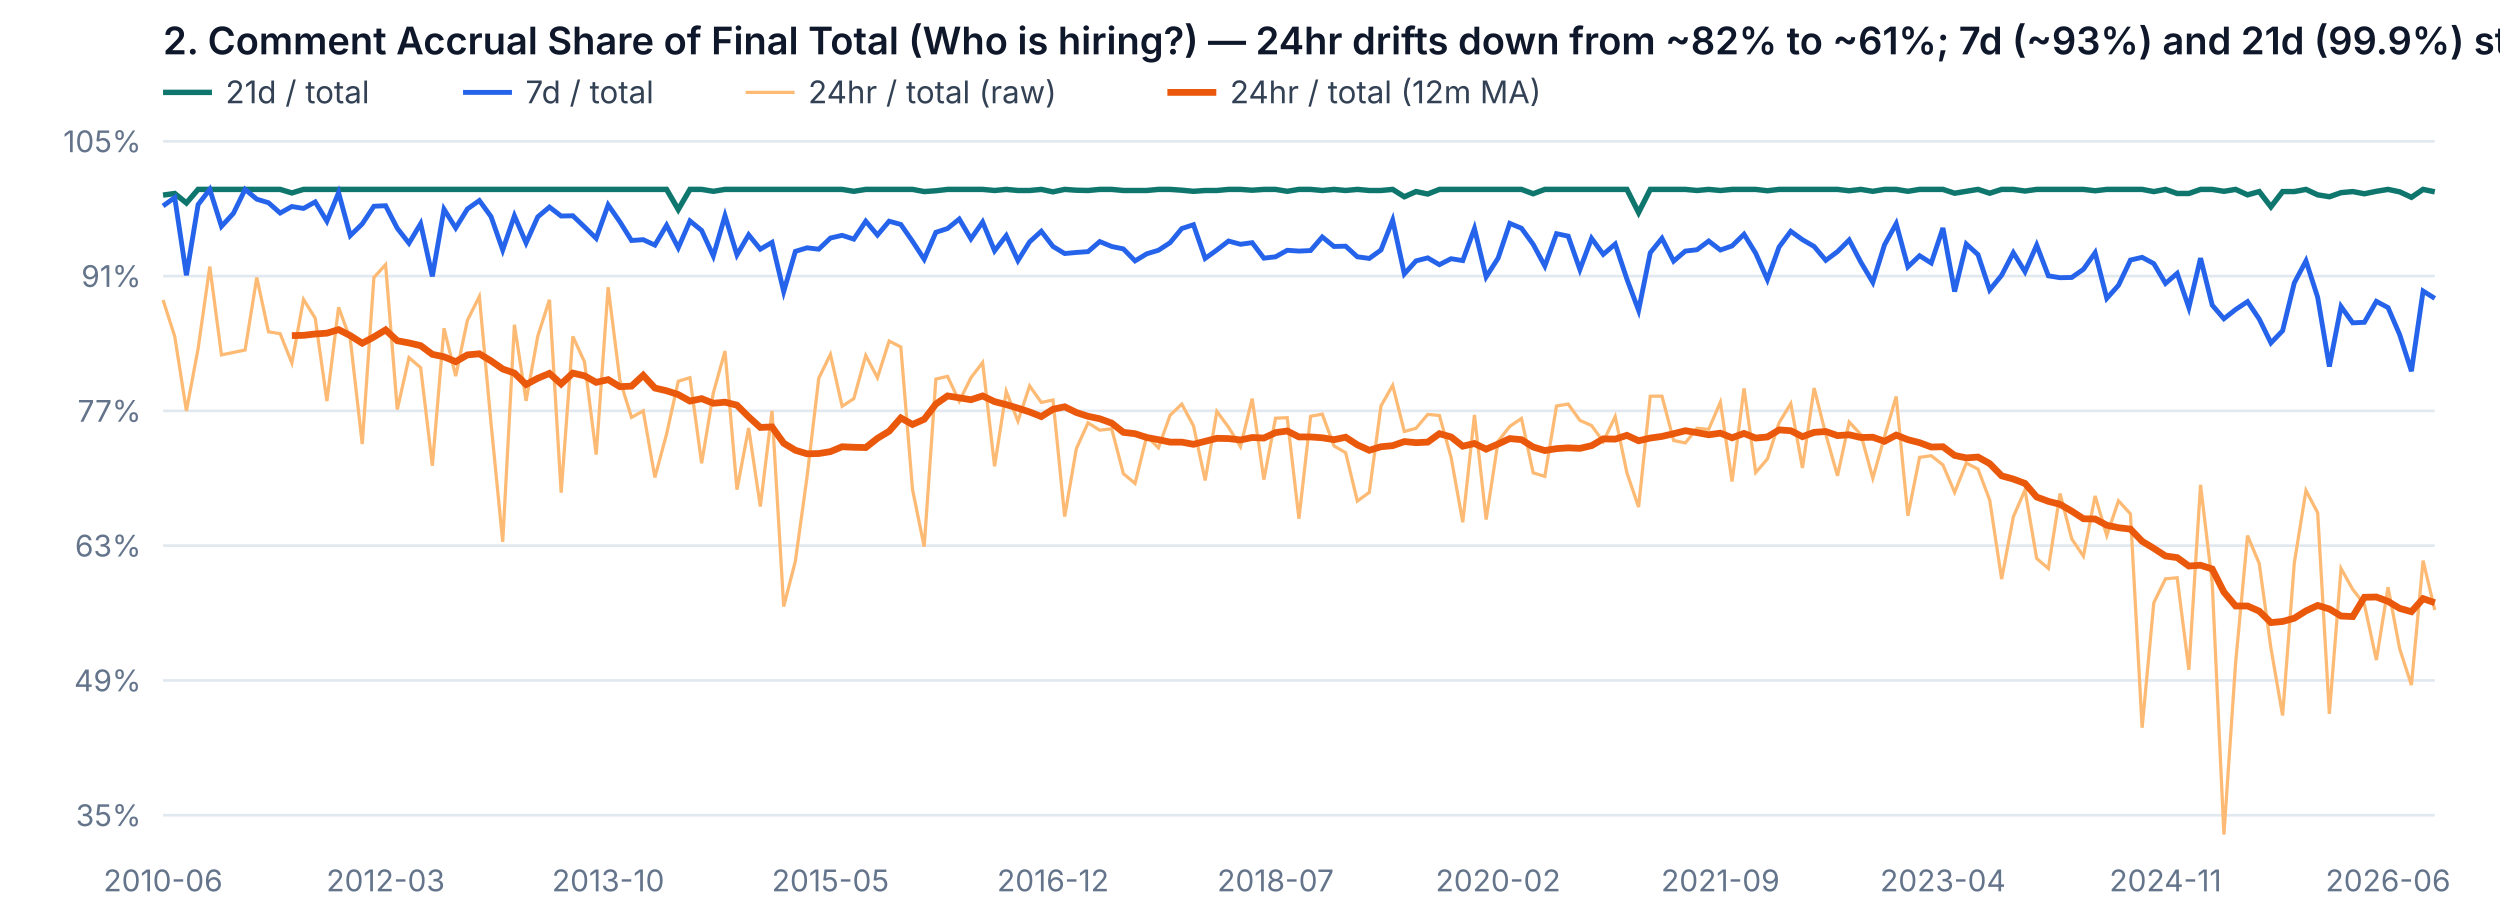
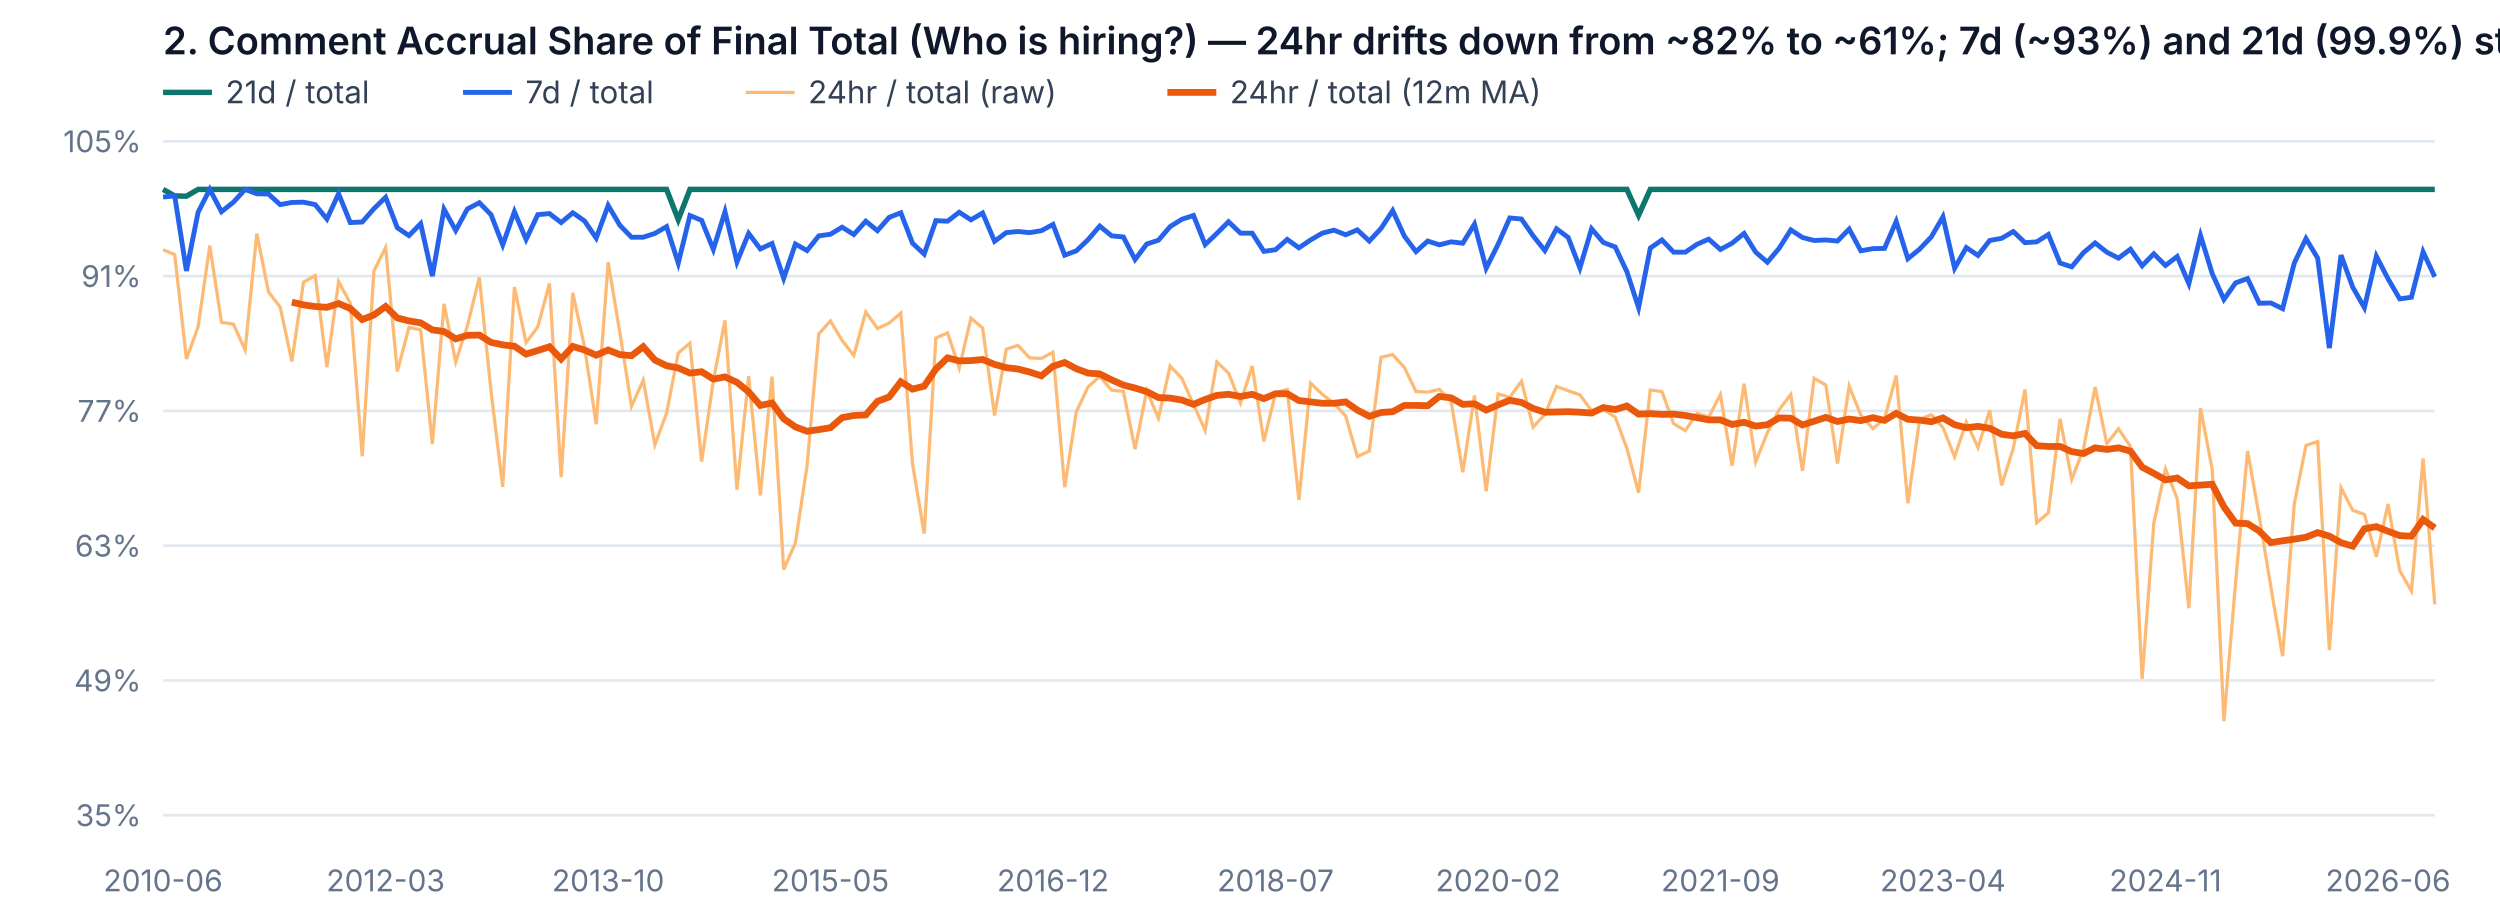
<svg xmlns="http://www.w3.org/2000/svg" viewBox="0 0 920 340" width="920" height="340" style="background:#fff;border:1px solid #e2e8f0;border-radius:8px">
  <text x="60" y="20" fill="#0f172a" font-size="14" font-weight="600" font-family="system-ui, -apple-system, sans-serif">2. Comment Accrual Share of Final Total (Who is hiring?) — 24hr drifts down from ~82% to ~61%; 7d (~93%) and 21d (99.9%) stay stable</text>
  <line x1="60" y1="34" x2="78" y2="34" stroke="#0f766e" stroke-width="2" />
  <text x="83" y="38" fill="#334155" font-size="11.5" font-family="system-ui, -apple-system, sans-serif">21d / total</text>
  <line x1="170.4" y1="34" x2="188.4" y2="34" stroke="#2563eb" stroke-width="1.8" />
  <text x="193.4" y="38" fill="#334155" font-size="11.5" font-family="system-ui, -apple-system, sans-serif">7d / total</text>
  <line x1="274.4" y1="34" x2="292.4" y2="34" stroke="#fdba74" stroke-width="1.2" />
  <text x="297.4" y="38" fill="#334155" font-size="11.5" font-family="system-ui, -apple-system, sans-serif">24hr / total (raw)</text>
  <line x1="429.6" y1="34" x2="447.6" y2="34" stroke="#ea580c" stroke-width="2.5" />
  <text x="452.6" y="38" fill="#334155" font-size="11.5" font-family="system-ui, -apple-system, sans-serif">24hr / total (12m MA)</text>
  <line x1="60" y1="300.0" x2="896" y2="300.0" stroke="#e2e8f0" />
  <text x="52" y="304.0" text-anchor="end" fill="#64748b" font-size="11" font-family="system-ui, -apple-system, sans-serif">35%</text>
  <line x1="60" y1="250.4" x2="896" y2="250.4" stroke="#e2e8f0" />
  <text x="52" y="254.4" text-anchor="end" fill="#64748b" font-size="11" font-family="system-ui, -apple-system, sans-serif">49%</text>
  <line x1="60" y1="200.8" x2="896" y2="200.8" stroke="#e2e8f0" />
  <text x="52" y="204.8" text-anchor="end" fill="#64748b" font-size="11" font-family="system-ui, -apple-system, sans-serif">63%</text>
  <line x1="60" y1="151.2" x2="896" y2="151.2" stroke="#e2e8f0" />
  <text x="52" y="155.2" text-anchor="end" fill="#64748b" font-size="11" font-family="system-ui, -apple-system, sans-serif">77%</text>
  <line x1="60" y1="101.6" x2="896" y2="101.6" stroke="#e2e8f0" />
  <text x="52" y="105.6" text-anchor="end" fill="#64748b" font-size="11" font-family="system-ui, -apple-system, sans-serif">91%</text>
  <line x1="60" y1="52.0" x2="896" y2="52.0" stroke="#e2e8f0" />
  <text x="52" y="56.0" text-anchor="end" fill="#64748b" font-size="11" font-family="system-ui, -apple-system, sans-serif">105%</text>
  <text x="60.0" y="328" text-anchor="middle" fill="#64748b" font-size="11" font-family="system-ui, -apple-system, sans-serif">2010-06</text>
  <text x="141.9" y="328" text-anchor="middle" fill="#64748b" font-size="11" font-family="system-ui, -apple-system, sans-serif">2012-03</text>
  <text x="223.8" y="328" text-anchor="middle" fill="#64748b" font-size="11" font-family="system-ui, -apple-system, sans-serif">2013-10</text>
  <text x="305.6" y="328" text-anchor="middle" fill="#64748b" font-size="11" font-family="system-ui, -apple-system, sans-serif">2015-05</text>
  <text x="387.5" y="328" text-anchor="middle" fill="#64748b" font-size="11" font-family="system-ui, -apple-system, sans-serif">2016-12</text>
  <text x="469.4" y="328" text-anchor="middle" fill="#64748b" font-size="11" font-family="system-ui, -apple-system, sans-serif">2018-07</text>
  <text x="551.3" y="328" text-anchor="middle" fill="#64748b" font-size="11" font-family="system-ui, -apple-system, sans-serif">2020-02</text>
  <text x="633.1" y="328" text-anchor="middle" fill="#64748b" font-size="11" font-family="system-ui, -apple-system, sans-serif">2021-09</text>
  <text x="715.0" y="328" text-anchor="middle" fill="#64748b" font-size="11" font-family="system-ui, -apple-system, sans-serif">2023-04</text>
  <text x="796.9" y="328" text-anchor="middle" fill="#64748b" font-size="11" font-family="system-ui, -apple-system, sans-serif">2024-11</text>
  <text x="878.8" y="328" text-anchor="middle" fill="#64748b" font-size="11" font-family="system-ui, -apple-system, sans-serif">2026-06</text>
-   <path d="M60.0,71.8 L64.3,71.2 L68.6,74.7 L72.9,69.7 L77.2,69.7 L81.5,69.7 L85.9,69.7 L90.2,69.7 L94.5,69.7 L98.8,69.7 L103.1,69.7 L107.4,71.0 L111.7,69.7 L116.0,69.7 L120.3,69.7 L124.6,69.7 L128.9,69.7 L133.3,69.7 L137.6,69.7 L141.9,69.7 L146.2,69.7 L150.5,69.7 L154.8,69.7 L159.1,69.7 L163.4,69.7 L167.7,69.7 L172.0,69.7 L176.4,69.7 L180.7,69.7 L185.0,69.7 L189.3,69.7 L193.6,69.7 L197.9,69.7 L202.2,69.7 L206.5,69.7 L210.8,69.7 L215.1,69.7 L219.4,69.7 L223.8,69.7 L228.1,69.7 L232.4,69.7 L236.7,69.7 L241.0,69.7 L245.3,69.7 L249.6,77.1 L253.9,69.7 L258.2,69.7 L262.5,70.4 L266.8,69.7 L271.2,69.7 L275.5,69.7 L279.8,69.7 L284.1,69.7 L288.4,69.7 L292.7,69.7 L297.0,69.7 L301.3,69.7 L305.6,69.7 L309.9,69.7 L314.2,70.4 L318.6,69.7 L322.9,69.7 L327.2,69.7 L331.5,69.7 L335.8,69.7 L340.1,70.5 L344.4,70.2 L348.7,69.7 L353.0,69.7 L357.3,69.7 L361.6,69.7 L366.0,70.1 L370.3,69.7 L374.6,70.1 L378.9,70.1 L383.2,69.7 L387.5,70.6 L391.8,69.7 L396.1,70.0 L400.4,70.1 L404.7,69.7 L409.1,69.7 L413.4,70.1 L417.7,70.1 L422.0,70.1 L426.3,69.7 L430.6,69.7 L434.9,70.0 L439.2,70.4 L443.5,70.1 L447.8,70.1 L452.1,69.7 L456.5,69.7 L460.8,70.0 L465.1,69.7 L469.4,69.7 L473.7,70.4 L478.0,69.7 L482.3,69.7 L486.6,70.1 L490.9,69.7 L495.2,70.1 L499.5,69.7 L503.9,70.1 L508.2,70.1 L512.5,69.7 L516.8,72.4 L521.1,70.5 L525.4,71.4 L529.7,69.7 L534.0,69.7 L538.3,69.7 L542.6,69.7 L546.9,69.7 L551.3,69.7 L555.6,69.7 L559.9,69.7 L564.2,71.3 L568.5,69.7 L572.8,69.7 L577.1,69.7 L581.4,69.7 L585.7,69.7 L590.0,69.7 L594.4,69.7 L598.7,69.7 L603.0,78.2 L607.3,69.7 L611.6,69.7 L615.9,69.7 L620.2,69.7 L624.5,70.1 L628.8,69.7 L633.1,70.1 L637.4,69.7 L641.8,69.7 L646.1,69.7 L650.4,70.2 L654.7,69.7 L659.0,69.7 L663.3,69.7 L667.6,69.7 L671.9,69.7 L676.2,69.7 L680.5,70.2 L684.8,69.7 L689.2,70.4 L693.5,69.7 L697.8,69.7 L702.1,70.4 L706.4,69.7 L710.7,69.7 L715.0,69.7 L719.3,71.1 L723.6,70.4 L727.9,69.7 L732.2,71.1 L736.6,69.7 L740.9,69.7 L745.2,70.3 L749.5,69.7 L753.8,69.7 L758.1,69.7 L762.4,69.7 L766.7,69.7 L771.0,70.2 L775.3,69.7 L779.6,69.7 L784.0,69.7 L788.3,69.7 L792.6,70.5 L796.9,69.7 L801.2,71.2 L805.5,71.2 L809.8,69.7 L814.1,69.7 L818.4,70.4 L822.7,69.7 L827.1,71.7 L831.4,70.5 L835.7,76.1 L840.0,70.5 L844.3,70.5 L848.6,69.7 L852.9,71.7 L857.2,72.4 L861.5,70.9 L865.8,70.5 L870.1,71.3 L874.5,70.4 L878.8,69.7 L883.1,70.6 L887.4,72.6 L891.7,69.7 L896.0,70.6" fill="none" stroke="#0f766e" stroke-width="2" opacity="1" />
-   <path d="M60.0,75.8 L64.3,72.7 L68.6,101.3 L72.9,75.3 L77.2,69.7 L81.5,83.3 L85.9,78.5 L90.2,69.7 L94.5,73.3 L98.8,74.6 L103.1,78.4 L107.4,76.0 L111.7,76.7 L116.0,74.3 L120.3,81.4 L124.6,70.9 L128.9,86.7 L133.3,82.4 L137.6,75.9 L141.9,75.7 L146.2,84.0 L150.5,89.5 L154.8,82.3 L159.1,101.7 L163.4,77.0 L167.7,83.9 L172.0,76.9 L176.4,73.8 L180.7,79.7 L185.0,92.0 L189.3,79.4 L193.6,89.4 L197.9,79.8 L202.2,76.2 L206.5,79.5 L210.8,79.4 L215.1,83.5 L219.4,87.7 L223.8,75.4 L228.1,81.6 L232.4,88.5 L236.7,88.2 L241.0,90.2 L245.3,82.9 L249.6,91.2 L253.9,81.3 L258.2,84.8 L262.5,94.2 L266.8,79.4 L271.2,93.8 L275.5,86.4 L279.8,91.7 L284.1,89.2 L288.4,107.3 L292.7,92.5 L297.0,91.2 L301.3,91.7 L305.6,87.6 L309.9,86.6 L314.2,88.0 L318.6,81.4 L322.9,86.5 L327.2,81.4 L331.5,82.6 L335.8,88.8 L340.1,95.4 L344.4,85.5 L348.7,84.1 L353.0,80.6 L357.3,87.9 L361.6,81.7 L366.0,92.3 L370.3,86.7 L374.6,95.9 L378.9,89.0 L383.2,85.1 L387.5,90.7 L391.8,93.3 L396.1,92.9 L400.4,92.6 L404.7,88.9 L409.1,90.7 L413.4,91.6 L417.7,96.0 L422.0,93.4 L426.3,92.1 L430.6,89.3 L434.9,84.1 L439.2,82.7 L443.5,95.1 L447.8,92.0 L452.1,88.7 L456.5,89.9 L460.8,89.3 L465.1,95.0 L469.4,94.5 L473.7,92.1 L478.0,92.4 L482.3,92.2 L486.6,87.2 L490.9,90.7 L495.2,90.6 L499.5,94.5 L503.9,95.1 L508.2,92.0 L512.5,81.0 L516.8,100.8 L521.1,96.0 L525.4,94.9 L529.7,97.4 L534.0,95.2 L538.3,95.9 L542.6,84.1 L546.9,101.9 L551.3,95.0 L555.6,82.2 L559.9,84.0 L564.2,89.9 L568.5,97.9 L572.8,86.0 L577.1,86.9 L581.4,99.2 L585.7,87.7 L590.0,93.6 L594.4,89.8 L598.7,102.7 L603.0,114.2 L607.3,93.0 L611.6,87.7 L615.9,96.1 L620.2,92.4 L624.5,91.9 L628.8,88.7 L633.1,92.0 L637.4,90.5 L641.8,86.2 L646.1,93.2 L650.4,102.9 L654.7,90.9 L659.0,85.1 L663.3,88.2 L667.6,90.7 L671.9,95.8 L676.2,92.6 L680.5,88.3 L684.8,96.5 L689.2,103.9 L693.5,90.1 L697.8,82.3 L702.1,98.2 L706.4,94.1 L710.7,96.8 L715.0,83.9 L719.3,107.3 L723.6,89.8 L727.9,93.7 L732.2,106.7 L736.6,101.3 L740.9,93.0 L745.2,100.0 L749.5,90.2 L753.8,101.5 L758.1,102.2 L762.4,102.1 L766.7,99.1 L771.0,93.0 L775.3,109.8 L779.6,105.0 L784.0,95.7 L788.3,94.7 L792.6,97.0 L796.9,104.3 L801.2,100.6 L805.5,113.2 L809.8,95.0 L814.1,112.3 L818.4,117.3 L822.7,113.9 L827.1,111.0 L831.4,117.4 L835.7,126.2 L840.0,121.7 L844.3,104.1 L848.6,96.0 L852.9,109.4 L857.2,134.9 L861.5,112.8 L865.8,118.8 L870.1,118.6 L874.5,110.9 L878.8,113.2 L883.1,123.2 L887.4,136.6 L891.7,107.1 L896.0,109.8" fill="none" stroke="#2563eb" stroke-width="1.8" opacity="1" />
-   <path d="M60.0,110.4 L64.3,123.8 L68.6,151.2 L72.9,128.3 L77.2,98.1 L81.5,130.6 L85.9,129.7 L90.2,128.8 L94.5,102.1 L98.8,122.1 L103.1,122.8 L107.4,133.6 L111.7,110.2 L116.0,117.1 L120.3,147.6 L124.6,113.1 L128.9,124.8 L133.3,163.4 L137.6,102.1 L141.9,97.4 L146.2,150.7 L150.5,131.6 L154.8,135.3 L159.1,171.4 L163.4,120.8 L167.7,138.4 L172.0,117.9 L176.4,109.1 L180.7,155.8 L185.0,199.4 L189.3,119.5 L193.6,147.5 L197.9,123.7 L202.2,110.3 L206.5,181.3 L210.8,123.8 L215.1,133.2 L219.4,167.3 L223.8,105.7 L228.1,139.8 L232.4,153.6 L236.7,151.2 L241.0,175.7 L245.3,159.7 L249.6,140.3 L253.9,139.0 L258.2,170.5 L262.5,144.6 L266.8,129.2 L271.2,180.2 L275.5,157.5 L279.8,186.4 L284.1,151.2 L288.4,223.2 L292.7,206.5 L297.0,175.4 L301.3,139.2 L305.6,130.4 L309.9,149.5 L314.2,146.7 L318.6,130.8 L322.9,139.0 L327.2,125.5 L331.5,127.7 L335.8,180.1 L340.1,201.2 L344.4,139.5 L348.7,138.5 L353.0,147.7 L357.3,139.0 L361.6,133.4 L366.0,171.6 L370.3,144.0 L374.6,155.0 L378.9,142.0 L383.2,148.1 L387.5,147.2 L391.8,190.1 L396.1,165.1 L400.4,155.6 L404.7,158.3 L409.1,157.8 L413.4,174.3 L417.7,177.9 L422.0,160.5 L426.3,164.8 L430.6,152.8 L434.9,148.7 L439.2,156.7 L443.5,176.8 L447.8,151.4 L452.1,157.2 L456.5,164.4 L460.8,146.7 L465.1,176.5 L469.4,153.9 L473.7,153.7 L478.0,190.9 L482.3,153.2 L486.6,152.4 L490.9,164.1 L495.2,166.6 L499.5,184.4 L503.9,181.2 L508.2,149.4 L512.5,141.8 L516.8,158.8 L521.1,157.6 L525.4,152.5 L529.7,152.9 L534.0,168.3 L538.3,192.2 L542.6,152.7 L546.9,191.2 L551.3,162.4 L555.6,156.9 L559.9,154.0 L564.2,174.0 L568.5,175.3 L572.8,149.4 L577.1,148.7 L581.4,154.7 L585.7,156.6 L590.0,162.5 L594.4,153.3 L598.7,174.0 L603.0,186.6 L607.3,145.8 L611.6,145.8 L615.9,162.1 L620.2,163.0 L624.5,157.6 L628.8,158.0 L633.1,148.0 L637.4,177.2 L641.8,142.9 L646.1,173.9 L650.4,168.9 L654.7,155.6 L659.0,148.5 L663.3,172.2 L667.6,142.8 L671.9,159.9 L676.2,175.1 L680.5,155.3 L684.8,159.9 L689.2,176.0 L693.5,160.7 L697.8,145.9 L702.1,189.8 L706.4,168.3 L710.7,167.7 L715.0,171.1 L719.3,181.2 L723.6,170.4 L727.9,172.6 L732.2,184.0 L736.6,213.1 L740.9,190.2 L745.2,180.3 L749.5,205.5 L753.8,209.2 L758.1,181.6 L762.4,198.3 L766.7,204.7 L771.0,182.5 L775.3,197.1 L779.6,184.3 L784.0,189.1 L788.3,267.8 L792.6,221.8 L796.9,213.0 L801.2,212.6 L805.5,246.5 L809.8,178.4 L814.1,214.6 L818.4,307.1 L822.7,244.0 L827.1,197.1 L831.4,207.4 L835.7,238.5 L840.0,263.3 L844.3,207.2 L848.6,180.5 L852.9,188.7 L857.2,262.7 L861.5,209.2 L865.8,216.9 L870.1,222.4 L874.5,242.9 L878.8,216.1 L883.1,238.8 L887.4,252.1 L891.7,206.3 L896.0,224.5" fill="none" stroke="#fdba74" stroke-width="1.2" opacity="1" />
-   <path d="M107.4,123.5 L111.7,123.4 L116.0,122.9 L120.3,122.6 L124.6,121.3 L128.9,123.5 L133.3,126.3 L137.6,124.0 L141.9,121.4 L146.2,125.4 L150.5,126.2 L154.8,127.2 L159.1,130.4 L163.4,131.3 L167.7,133.1 L172.0,130.6 L176.4,130.2 L180.7,132.8 L185.0,135.8 L189.3,137.3 L193.6,141.5 L197.9,139.2 L202.2,137.4 L206.5,141.3 L210.8,137.3 L215.1,138.3 L219.4,140.7 L223.8,139.7 L228.1,142.3 L232.4,142.1 L236.7,138.1 L241.0,142.8 L245.3,143.8 L249.6,145.2 L253.9,147.6 L258.2,146.7 L262.5,148.4 L266.8,148.0 L271.2,149.1 L275.5,153.4 L279.8,157.3 L284.1,157.1 L288.4,163.1 L292.7,165.7 L297.0,167.0 L301.3,166.9 L305.6,166.2 L309.9,164.4 L314.2,164.6 L318.6,164.7 L322.9,161.3 L327.2,158.7 L331.5,153.8 L335.8,156.2 L340.1,154.3 L344.4,148.7 L348.7,145.7 L353.0,146.4 L357.3,147.1 L361.6,145.7 L366.0,147.8 L370.3,148.9 L374.6,150.2 L378.9,151.6 L383.2,153.3 L387.5,150.6 L391.8,149.7 L396.1,151.8 L400.4,153.2 L404.7,154.1 L409.1,155.7 L413.4,159.1 L417.7,159.6 L422.0,161.0 L426.3,161.8 L430.6,162.7 L434.9,162.7 L439.2,163.5 L443.5,162.4 L447.8,161.3 L452.1,161.4 L456.5,161.9 L460.8,161.0 L465.1,161.2 L469.4,159.2 L473.7,158.6 L478.0,160.8 L482.3,160.8 L486.6,161.1 L490.9,161.8 L495.2,160.9 L499.5,163.7 L503.9,165.7 L508.2,164.4 L512.5,164.0 L516.8,162.5 L521.1,162.9 L525.4,162.7 L529.7,159.6 L534.0,160.8 L538.3,164.2 L542.6,163.2 L546.9,165.3 L551.3,163.4 L555.6,161.4 L559.9,161.8 L564.2,164.5 L568.5,165.8 L572.8,165.1 L577.1,164.8 L581.4,165.0 L585.7,164.0 L590.0,161.5 L594.4,161.6 L598.7,160.2 L603.0,162.2 L607.3,161.2 L611.6,160.6 L615.9,159.6 L620.2,158.5 L624.5,159.2 L628.8,160.0 L633.1,159.4 L637.4,161.1 L641.8,159.5 L646.1,161.2 L650.4,160.8 L654.7,158.2 L659.0,158.5 L663.3,160.7 L667.6,159.1 L671.9,158.8 L676.2,160.3 L680.5,160.0 L684.8,161.0 L689.2,160.9 L693.5,162.4 L697.8,160.1 L702.1,161.8 L706.4,162.9 L710.7,164.5 L715.0,164.4 L719.3,167.6 L723.6,168.5 L727.9,168.2 L732.2,170.6 L736.6,175.1 L740.9,176.3 L745.2,177.9 L749.5,182.9 L753.8,184.5 L758.1,185.6 L762.4,188.1 L766.7,190.9 L771.0,191.0 L775.3,193.3 L779.6,194.2 L784.0,194.7 L788.3,199.2 L792.6,201.8 L796.9,204.6 L801.2,205.2 L805.5,208.3 L809.8,208.0 L814.1,209.4 L818.4,217.9 L822.7,223.0 L827.1,223.0 L831.4,224.9 L835.7,229.1 L840.0,228.7 L844.3,227.5 L848.6,224.8 L852.9,222.8 L857.2,224.1 L861.5,226.7 L865.8,226.9 L870.1,219.8 L874.5,219.7 L878.8,221.3 L883.1,223.9 L887.4,225.1 L891.7,220.3 L896.0,221.8" fill="none" stroke="#ea580c" stroke-width="2.5" opacity="1" />
+   <path d="M60.0,69.7 L64.3,72.1 L68.6,72.2 L72.9,69.7 L77.2,69.7 L81.5,69.7 L85.9,69.7 L90.2,69.7 L94.5,69.7 L98.8,69.7 L103.1,69.7 L107.4,69.7 L111.7,69.7 L116.0,69.7 L120.3,69.7 L124.6,69.7 L128.9,69.7 L133.3,69.7 L137.6,69.7 L141.9,69.7 L146.2,69.7 L150.5,69.7 L154.8,69.7 L159.1,69.7 L163.4,69.7 L167.7,69.7 L172.0,69.7 L176.4,69.7 L180.7,69.7 L185.0,69.7 L189.3,69.7 L193.6,69.7 L197.9,69.7 L202.2,69.7 L206.5,69.7 L210.8,69.7 L215.1,69.7 L219.4,69.7 L223.8,69.7 L228.1,69.7 L232.4,69.7 L236.7,69.7 L241.0,69.7 L245.3,69.7 L249.6,80.8 L253.9,69.7 L258.2,69.7 L262.5,69.7 L266.8,69.7 L271.2,69.7 L275.5,69.7 L279.8,69.7 L284.1,69.7 L288.4,69.7 L292.7,69.7 L297.0,69.7 L301.3,69.7 L305.6,69.7 L309.9,69.7 L314.2,69.7 L318.6,69.7 L322.9,69.7 L327.2,69.7 L331.5,69.7 L335.8,69.7 L340.1,69.7 L344.4,69.7 L348.7,69.7 L353.0,69.7 L357.3,69.7 L361.6,69.7 L366.0,69.7 L370.3,69.7 L374.6,69.7 L378.9,69.7 L383.2,69.7 L387.5,69.7 L391.8,69.7 L396.1,69.7 L400.4,69.7 L404.7,69.7 L409.1,69.7 L413.4,69.7 L417.7,69.7 L422.0,69.7 L426.3,69.7 L430.6,69.7 L434.9,69.7 L439.2,69.7 L443.5,69.7 L447.8,69.7 L452.1,69.7 L456.5,69.7 L460.8,69.7 L465.1,69.7 L469.4,69.7 L473.7,69.7 L478.0,69.7 L482.3,69.7 L486.6,69.7 L490.9,69.7 L495.2,69.7 L499.5,69.7 L503.9,69.7 L508.2,69.7 L512.5,69.7 L516.8,69.7 L521.1,69.7 L525.4,69.7 L529.7,69.7 L534.0,69.7 L538.3,69.7 L542.6,69.7 L546.9,69.7 L551.3,69.7 L555.6,69.7 L559.9,69.7 L564.2,69.7 L568.5,69.7 L572.8,69.7 L577.1,69.7 L581.4,69.7 L585.7,69.7 L590.0,69.7 L594.4,69.7 L598.7,69.7 L603.0,79.2 L607.3,69.7 L611.6,69.7 L615.9,69.7 L620.2,69.7 L624.5,69.7 L628.8,69.7 L633.1,69.7 L637.4,69.7 L641.8,69.7 L646.1,69.7 L650.4,69.7 L654.7,69.7 L659.0,69.7 L663.3,69.7 L667.6,69.7 L671.9,69.7 L676.2,69.7 L680.5,69.7 L684.8,69.7 L689.2,69.7 L693.5,69.7 L697.8,69.7 L702.1,69.7 L706.4,69.7 L710.7,69.7 L715.0,69.7 L719.3,69.7 L723.6,69.7 L727.9,69.7 L732.2,69.7 L736.6,69.7 L740.9,69.7 L745.2,69.7 L749.5,69.7 L753.8,69.7 L758.1,69.7 L762.4,69.7 L766.7,69.7 L771.0,69.7 L775.3,69.7 L779.6,69.7 L784.0,69.7 L788.3,69.7 L792.6,69.7 L796.9,69.7 L801.2,69.7 L805.5,69.7 L809.8,69.7 L814.1,69.7 L818.4,69.7 L822.7,69.7 L827.1,69.7 L831.4,69.7 L835.7,69.7 L840.0,69.7 L844.3,69.7 L848.6,69.7 L852.9,69.7 L857.2,69.7 L861.5,69.7 L865.8,69.7 L870.1,69.7 L874.5,69.7 L878.8,69.7 L883.1,69.7 L887.4,69.7 L891.7,69.7 L896.0,69.7" fill="none" stroke="#0f766e" stroke-width="2" opacity="1" />
+   <path d="M60.0,72.5 L64.3,72.1 L68.6,99.7 L72.9,78.1 L77.2,69.7 L81.5,77.9 L85.9,74.4 L90.2,69.7 L94.5,71.3 L98.8,71.4 L103.1,75.3 L107.4,74.5 L111.7,74.4 L116.0,75.3 L120.3,80.6 L124.6,71.3 L128.9,81.9 L133.3,81.7 L137.6,76.8 L141.9,72.6 L146.2,83.8 L150.5,86.7 L154.8,82.3 L159.1,101.6 L163.4,77.0 L167.7,84.8 L172.0,76.9 L176.4,74.6 L180.7,79.0 L185.0,90.1 L189.3,77.9 L193.6,88.1 L197.9,79.0 L202.2,78.6 L206.5,81.9 L210.8,78.3 L215.1,81.3 L219.4,87.6 L223.8,75.6 L228.1,82.9 L232.4,87.3 L236.7,87.3 L241.0,85.9 L245.3,83.4 L249.6,96.8 L253.9,79.3 L258.2,81.1 L262.5,91.8 L266.8,77.9 L271.2,96.4 L275.5,85.9 L279.8,91.6 L284.1,89.6 L288.4,102.4 L292.7,89.8 L297.0,92.2 L301.3,86.8 L305.6,86.2 L309.9,83.6 L314.2,86.3 L318.6,81.4 L322.9,84.9 L327.2,80.0 L331.5,78.3 L335.8,89.5 L340.1,93.5 L344.4,81.2 L348.7,81.4 L353.0,78.1 L357.3,80.9 L361.6,78.4 L366.0,88.8 L370.3,85.6 L374.6,85.2 L378.9,85.6 L383.2,84.9 L387.5,82.6 L391.8,93.9 L396.1,92.3 L400.4,88.2 L404.7,83.2 L409.1,86.8 L413.4,87.2 L417.7,95.5 L422.0,89.8 L426.3,88.4 L430.6,83.4 L434.9,80.7 L439.2,79.3 L443.5,90.0 L447.8,85.9 L452.1,81.6 L456.5,85.8 L460.8,85.8 L465.1,92.5 L469.4,91.9 L473.7,88.1 L478.0,91.2 L482.3,88.3 L486.6,85.8 L490.9,84.7 L495.2,86.4 L499.5,84.6 L503.9,88.7 L508.2,84.1 L512.5,77.5 L516.8,86.9 L521.1,92.6 L525.4,88.7 L529.7,90.1 L534.0,89.0 L538.3,89.5 L542.6,82.5 L546.9,98.7 L551.3,89.9 L555.6,80.2 L559.9,80.6 L564.2,86.8 L568.5,92.2 L572.8,84.2 L577.1,87.4 L581.4,98.6 L585.7,84.2 L590.0,89.2 L594.4,90.9 L598.7,100.0 L603.0,113.2 L607.3,91.3 L611.6,88.3 L615.9,92.8 L620.2,92.8 L624.5,89.9 L628.8,88.0 L633.1,91.8 L637.4,89.5 L641.8,85.9 L646.1,92.8 L650.4,96.5 L654.7,91.4 L659.0,84.6 L663.3,87.4 L667.6,88.5 L671.9,88.3 L676.2,88.7 L680.5,84.3 L684.8,92.3 L689.2,91.5 L693.5,91.4 L697.8,81.5 L702.1,95.2 L706.4,91.7 L710.7,87.2 L715.0,79.8 L719.3,98.7 L723.6,91.1 L727.9,94.0 L732.2,88.5 L736.6,87.7 L740.9,85.2 L745.2,89.3 L749.5,89.0 L753.8,86.3 L758.1,96.8 L762.4,98.2 L766.7,93.0 L771.0,89.4 L775.3,92.8 L779.6,95.0 L784.0,91.7 L788.3,97.8 L792.6,93.4 L796.9,97.7 L801.2,94.4 L805.5,104.4 L809.8,86.7 L814.1,100.7 L818.4,110.2 L822.7,104.1 L827.1,102.5 L831.4,111.6 L835.7,111.5 L840.0,113.6 L844.3,96.8 L848.6,87.8 L852.9,95.0 L857.2,128.1 L861.5,93.9 L865.8,105.7 L870.1,113.2 L874.5,94.3 L878.8,102.6 L883.1,110.0 L887.4,109.4 L891.7,92.7 L896.0,101.9" fill="none" stroke="#2563eb" stroke-width="1.8" opacity="1" />
+   <path d="M60.0,91.9 L64.3,93.7 L68.6,132.1 L72.9,120.3 L77.2,90.4 L81.5,118.6 L85.9,119.3 L90.2,128.8 L94.5,86.0 L98.8,107.4 L103.1,113.0 L107.4,133.0 L111.7,103.8 L116.0,101.4 L120.3,135.1 L124.6,103.6 L128.9,111.6 L133.3,167.9 L137.6,99.7 L141.9,91.1 L146.2,136.7 L150.5,120.5 L154.8,121.4 L159.1,163.4 L163.4,111.8 L167.7,133.2 L172.0,119.9 L176.4,102.1 L180.7,144.0 L185.0,179.2 L189.3,105.6 L193.6,126.1 L197.9,120.3 L202.2,104.3 L206.5,175.6 L210.8,107.8 L215.1,127.6 L219.4,156.1 L223.8,96.5 L228.1,122.4 L232.4,149.5 L236.7,139.9 L241.0,163.7 L245.3,152.0 L249.6,129.9 L253.9,126.3 L258.2,169.9 L262.5,140.1 L266.8,117.9 L271.2,180.2 L275.5,138.4 L279.8,182.3 L284.1,138.6 L288.4,209.6 L292.7,199.8 L297.0,171.4 L301.3,122.9 L305.6,118.1 L309.9,125.3 L314.2,130.8 L318.6,114.8 L322.9,120.9 L327.2,118.9 L331.5,115.2 L335.8,170.7 L340.1,196.4 L344.4,124.4 L348.7,122.5 L353.0,135.4 L357.3,117.1 L361.6,120.7 L366.0,152.9 L370.3,128.5 L374.6,127.1 L378.9,131.7 L383.2,131.9 L387.5,129.6 L391.8,179.3 L396.1,151.5 L400.4,142.4 L404.7,138.5 L409.1,143.6 L413.4,144.0 L417.7,165.3 L422.0,143.8 L426.3,153.9 L430.6,134.7 L434.9,139.2 L439.2,148.8 L443.5,158.4 L447.8,133.2 L452.1,137.3 L456.5,148.3 L460.8,134.7 L465.1,162.4 L469.4,144.6 L473.7,143.3 L478.0,184.0 L482.3,141.0 L486.6,145.1 L490.9,148.4 L495.2,153.1 L499.5,168.0 L503.9,166.0 L508.2,131.5 L512.5,130.5 L516.8,135.2 L521.1,144.1 L525.4,144.3 L529.7,143.3 L534.0,147.7 L538.3,173.8 L542.6,145.5 L546.9,180.8 L551.3,145.0 L555.6,146.2 L559.9,140.3 L564.2,157.2 L568.5,152.5 L572.8,142.2 L577.1,143.8 L581.4,145.3 L585.7,151.1 L590.0,150.6 L594.4,153.5 L598.7,165.0 L603.0,181.3 L607.3,143.5 L611.6,144.1 L615.9,155.9 L620.2,158.5 L624.5,152.1 L628.8,153.5 L633.1,145.2 L637.4,171.4 L641.8,141.2 L646.1,170.0 L650.4,159.2 L654.7,150.8 L659.0,145.2 L663.3,173.3 L667.6,139.2 L671.9,141.7 L676.2,170.6 L680.5,142.1 L684.8,152.8 L689.2,157.7 L693.5,154.2 L697.8,138.2 L702.1,185.2 L706.4,154.4 L710.7,152.6 L715.0,157.3 L719.3,168.1 L723.6,155.3 L727.9,164.7 L732.2,151.0 L736.6,178.6 L740.9,164.9 L745.2,143.3 L749.5,192.4 L753.8,188.7 L758.1,154.1 L762.4,176.4 L766.7,165.3 L771.0,142.4 L775.3,163.3 L779.6,157.8 L784.0,164.3 L788.3,249.8 L792.6,192.5 L796.9,172.5 L801.2,183.5 L805.5,223.8 L809.8,150.2 L814.1,172.8 L818.4,265.4 L822.7,214.3 L827.1,166.0 L831.4,190.0 L835.7,216.1 L840.0,241.5 L844.3,185.4 L848.6,163.9 L852.9,162.5 L857.2,239.2 L861.5,179.5 L865.8,187.8 L870.1,189.3 L874.5,204.9 L878.8,185.5 L883.1,210.0 L887.4,217.5 L891.7,168.7 L896.0,222.4" fill="none" stroke="#fdba74" stroke-width="1.2" opacity="1" />
+   <path d="M107.4,111.2 L111.7,112.2 L116.0,112.8 L120.3,113.1 L124.6,111.7 L128.9,113.5 L133.3,117.6 L137.6,115.9 L141.9,112.8 L146.2,117.0 L150.5,118.1 L154.8,118.8 L159.1,121.4 L163.4,122.0 L167.7,124.7 L172.0,123.4 L176.4,123.3 L180.7,126.0 L185.0,126.9 L189.3,127.4 L193.6,130.3 L197.9,129.0 L202.2,127.6 L206.5,132.1 L210.8,127.5 L215.1,128.8 L219.4,130.7 L223.8,128.8 L228.1,130.5 L232.4,130.9 L236.7,127.6 L241.0,132.5 L245.3,134.6 L249.6,135.4 L253.9,137.3 L258.2,136.8 L262.5,139.5 L266.8,138.7 L271.2,140.7 L275.5,144.2 L279.8,149.2 L284.1,148.3 L288.4,154.1 L292.7,157.1 L297.0,158.7 L301.3,158.1 L305.6,157.4 L309.9,153.7 L314.2,152.9 L318.6,152.7 L322.9,147.7 L327.2,146.1 L331.5,140.5 L335.8,143.2 L340.1,142.1 L344.4,135.8 L348.7,131.7 L353.0,132.8 L357.3,132.7 L361.6,132.3 L366.0,134.1 L370.3,135.3 L374.6,135.8 L378.9,136.9 L383.2,138.3 L387.5,134.8 L391.8,133.4 L396.1,135.7 L400.4,137.3 L404.7,137.6 L409.1,139.8 L413.4,141.7 L417.7,142.8 L422.0,144.1 L426.3,146.3 L430.6,146.5 L434.9,147.2 L439.2,148.8 L443.5,147.0 L447.8,145.5 L452.1,145.1 L456.5,145.9 L460.8,145.1 L465.1,146.7 L469.4,144.9 L473.7,144.9 L478.0,147.4 L482.3,147.9 L486.6,148.4 L490.9,148.4 L495.2,147.9 L499.5,150.9 L503.9,153.2 L508.2,151.8 L512.5,151.5 L516.8,149.2 L521.1,149.2 L525.4,149.3 L529.7,145.9 L534.0,146.4 L538.3,148.8 L542.6,148.6 L546.9,150.9 L551.3,149.0 L555.6,147.3 L559.9,148.1 L564.2,150.3 L568.5,151.7 L572.8,151.6 L577.1,151.5 L581.4,151.7 L585.7,152.0 L590.0,150.0 L594.4,150.7 L598.7,149.4 L603.0,152.4 L607.3,152.2 L611.6,152.5 L615.9,152.4 L620.2,152.9 L624.5,153.7 L628.8,154.5 L633.1,154.5 L637.4,156.2 L641.8,155.4 L646.1,156.8 L650.4,156.3 L654.7,153.8 L659.0,153.9 L663.3,156.4 L667.6,155.0 L671.9,153.6 L676.2,155.1 L680.5,154.2 L684.8,154.8 L689.2,153.7 L693.5,154.7 L697.8,152.1 L702.1,154.3 L706.4,154.6 L710.7,155.2 L715.0,153.8 L719.3,156.3 L723.6,157.4 L727.9,156.9 L732.2,157.6 L736.6,159.8 L740.9,160.4 L745.2,159.5 L749.5,164.0 L753.8,164.3 L758.1,164.3 L762.4,166.2 L766.7,166.9 L771.0,164.8 L775.3,165.4 L779.6,164.8 L784.0,166.0 L788.3,171.9 L792.6,174.2 L796.9,176.6 L801.2,175.9 L805.5,178.8 L809.8,178.5 L814.1,178.2 L818.4,186.5 L822.7,192.5 L827.1,192.7 L831.4,195.4 L835.7,199.7 L840.0,199.0 L844.3,198.4 L848.6,197.7 L852.9,196.0 L857.2,197.3 L861.5,199.7 L865.8,201.0 L870.1,194.6 L874.5,193.8 L878.8,195.5 L883.1,197.1 L887.4,197.3 L891.7,191.2 L896.0,194.3" fill="none" stroke="#ea580c" stroke-width="2.5" opacity="1" />
</svg>
